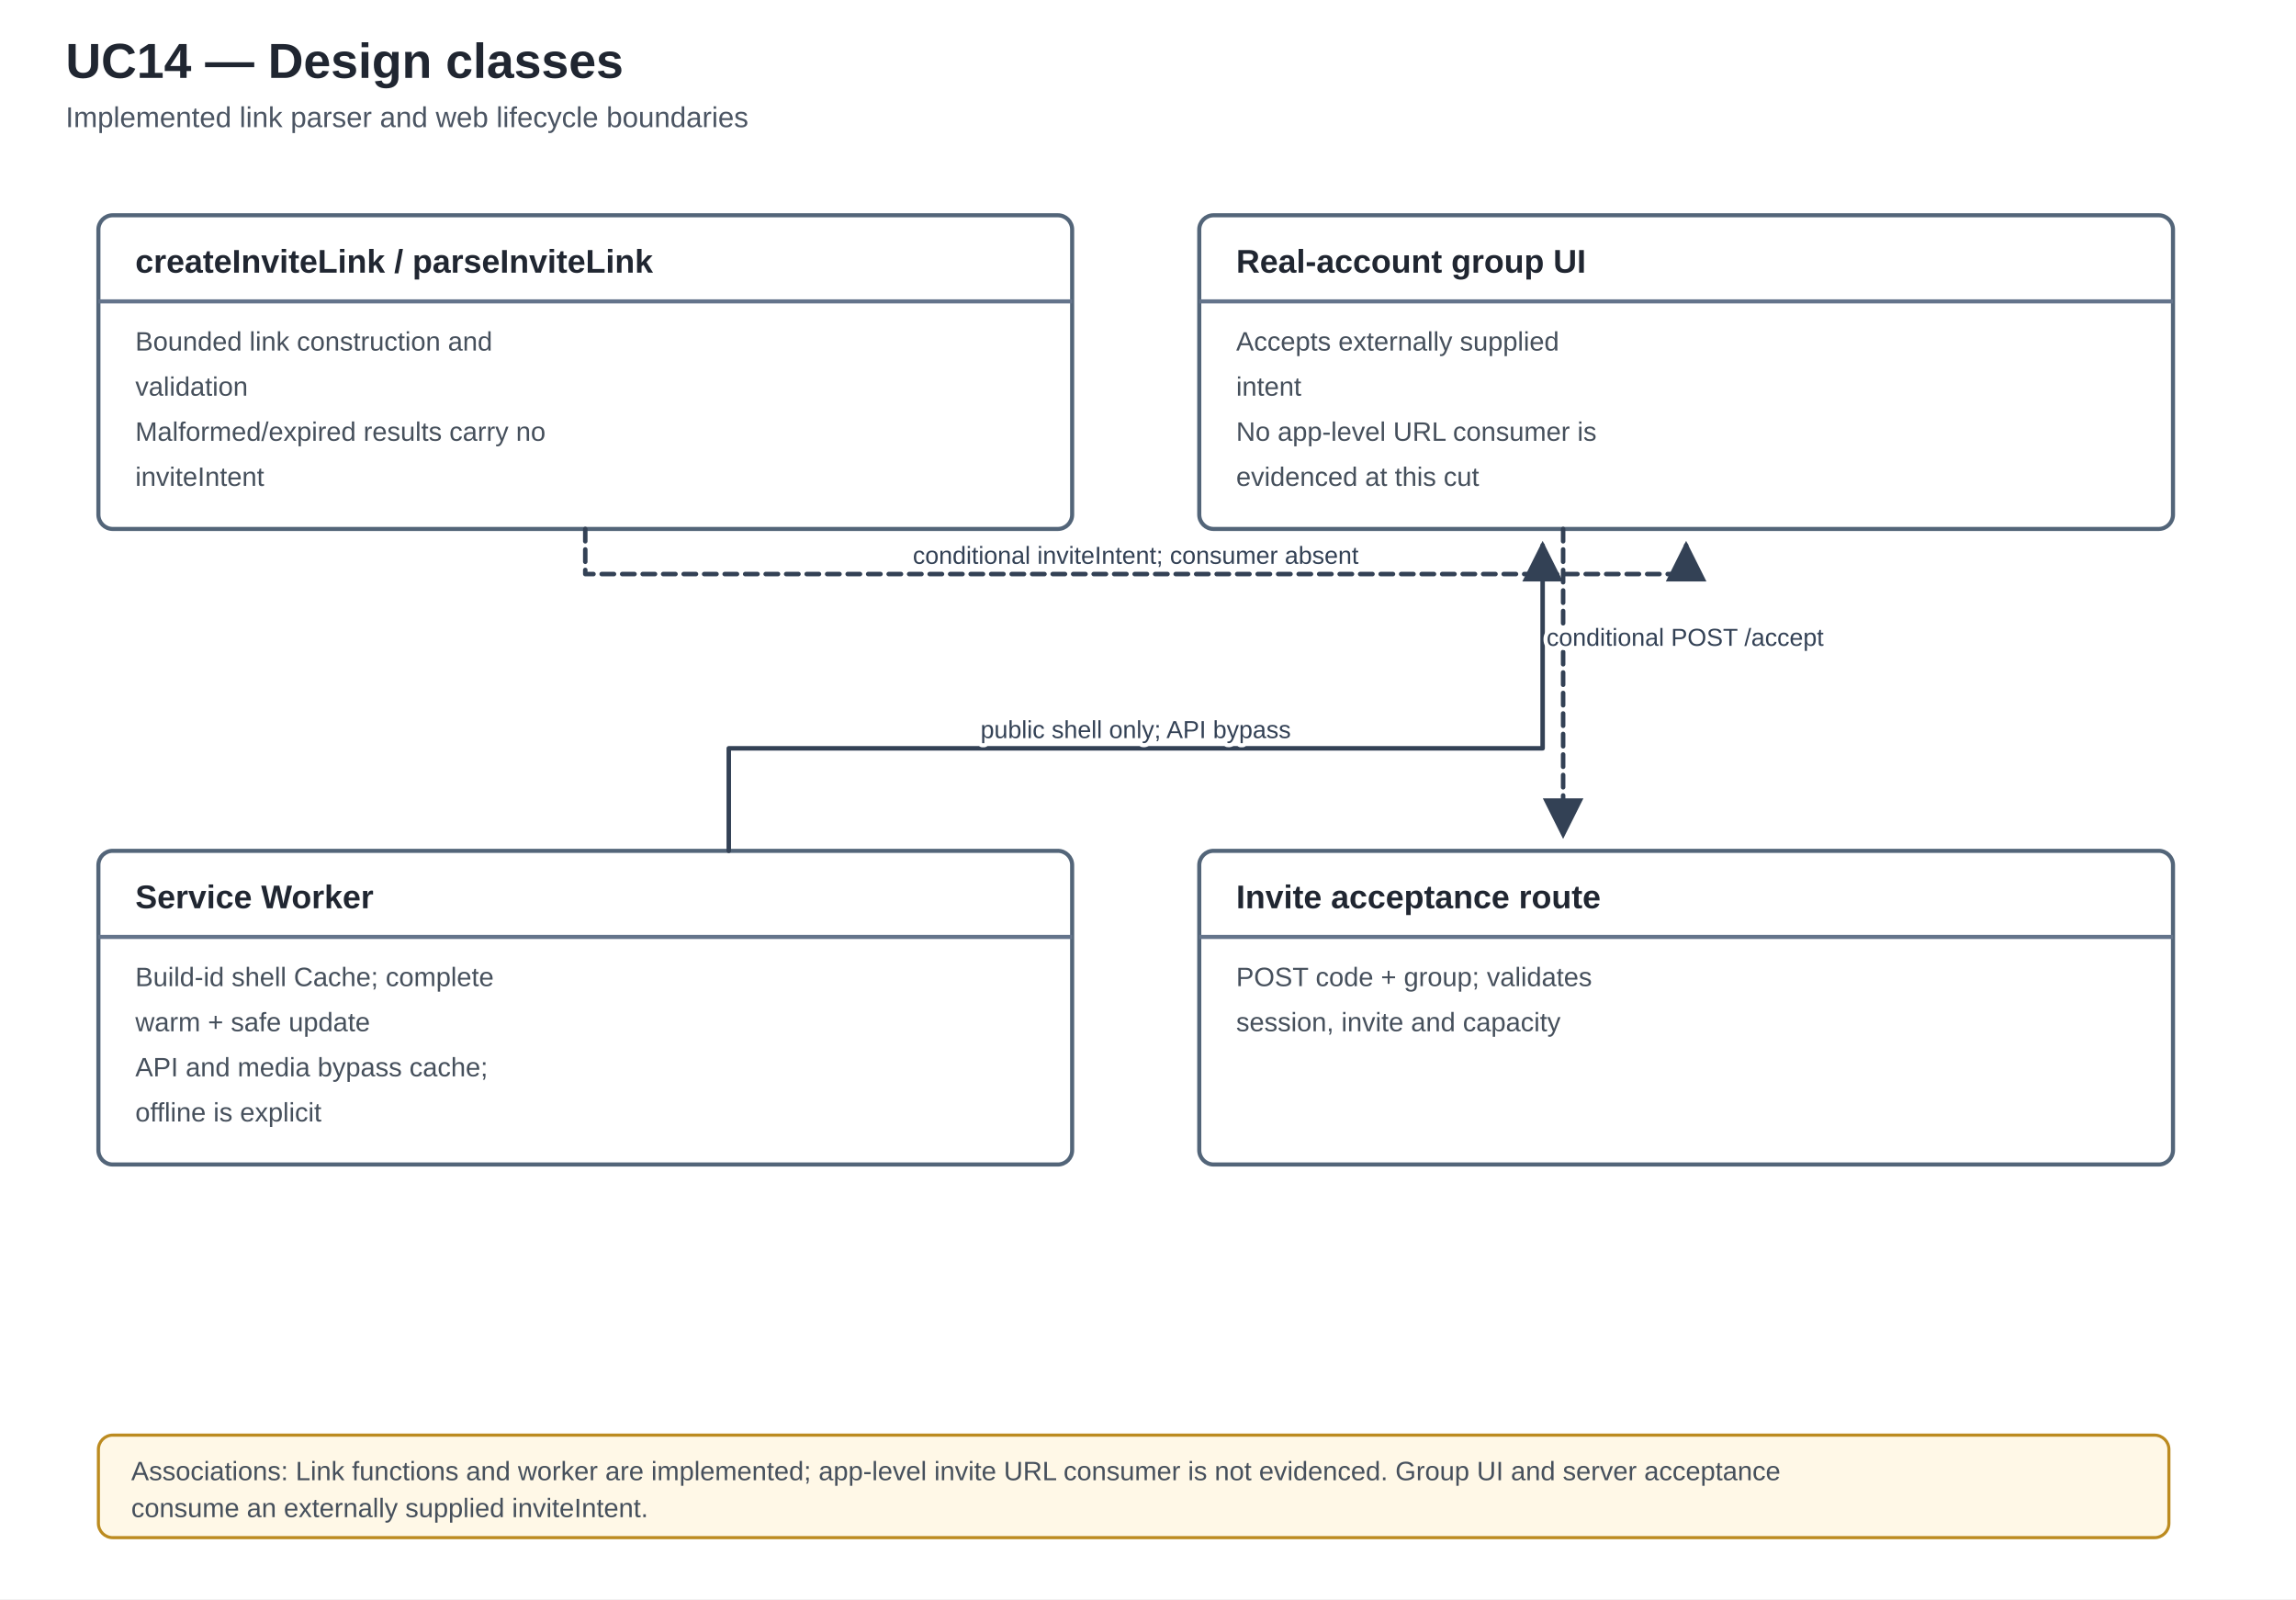
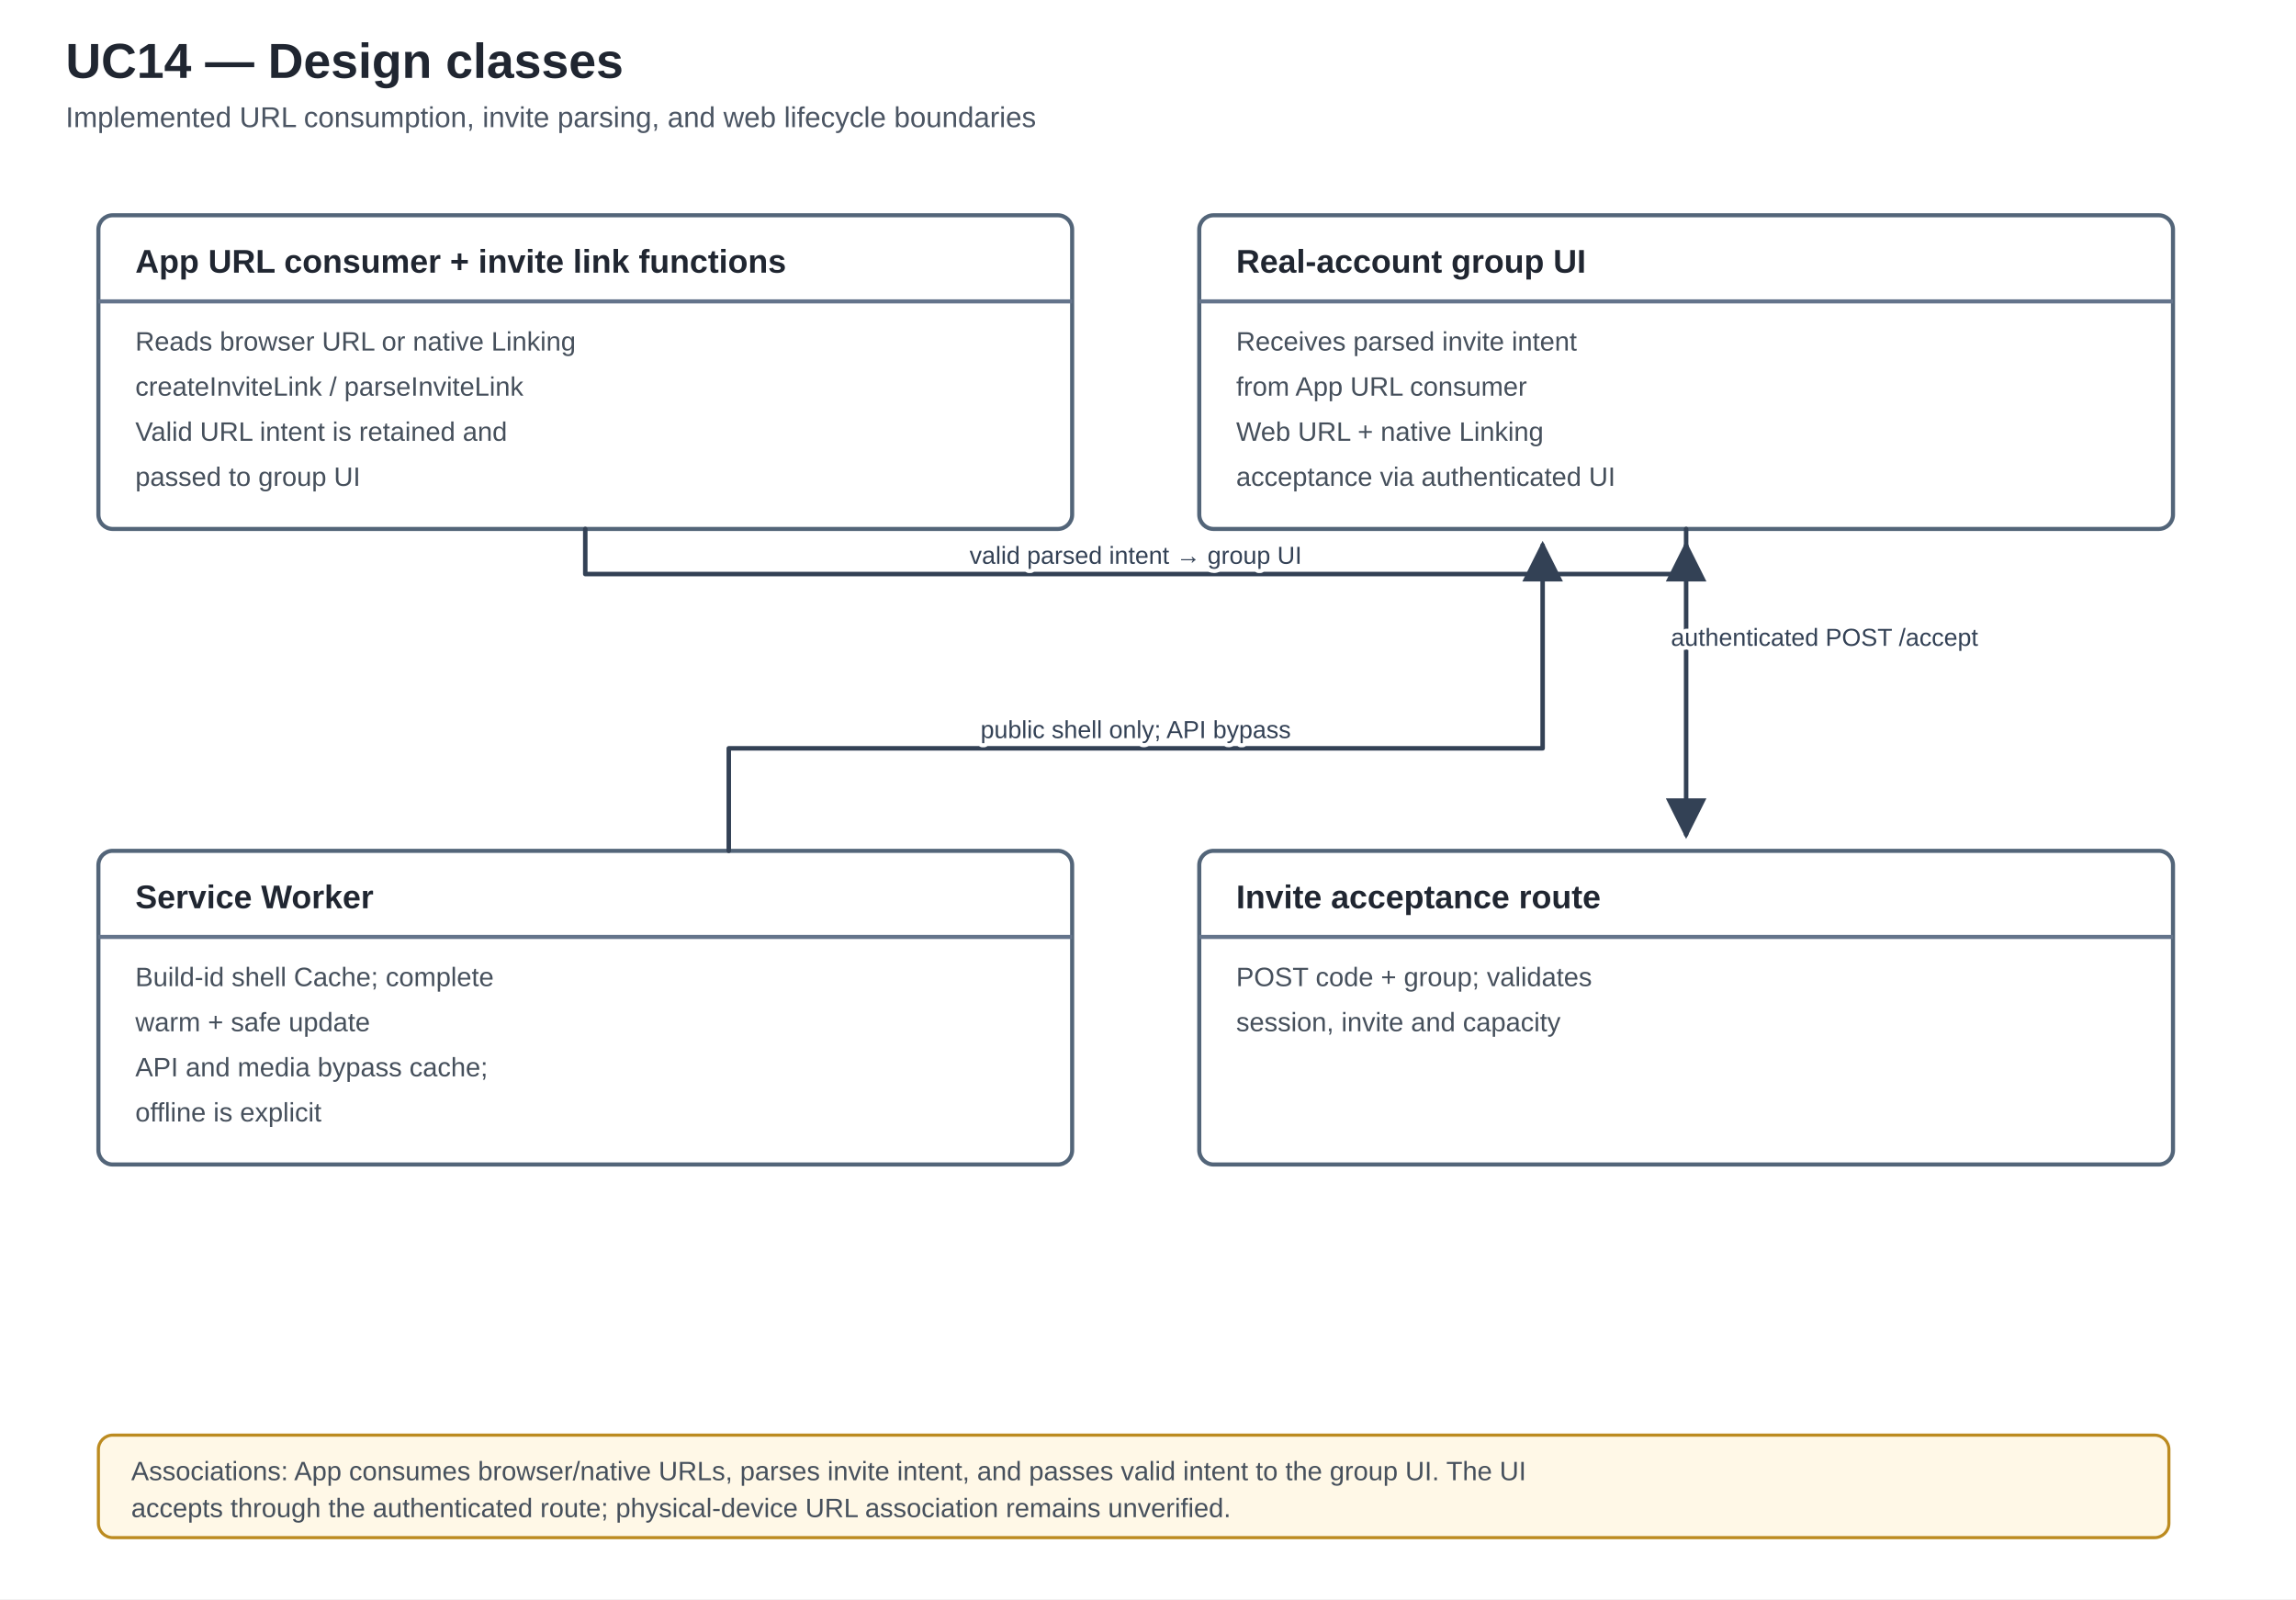
<svg xmlns="http://www.w3.org/2000/svg" width="1120" height="780" viewBox="0 0 1120 780">
  <defs>
    <marker id="class-arrow" markerWidth="9" markerHeight="9" refX="8" refY="4.5" orient="auto">
      <path d="M0,0 L9,4.5 L0,9 z" fill="#334155" />
    </marker>
  </defs>
  <style>text{font-family:Arial,Helvetica,sans-serif;fill:#202631}.title{font-size:24px;font-weight:700}.sub{font-size:14px;fill:#4b5563}.actor{fill:#eef3fb;stroke:#3b5b83;stroke-width:2}.box{fill:#fff;stroke:#536579;stroke-width:2}.note{fill:#fff8e7;stroke:#bc8b20;stroke-width:1.5}.lifeline{stroke:#9aa5b1;stroke-width:1.4;stroke-dasharray:6 6}.msg{stroke:#334155;stroke-width:2;fill:none}.ret{stroke:#788493;stroke-width:1.5;stroke-dasharray:5 5;fill:none}.label{font-size:15px}.small{font-size:13px;fill:#46505c}.head{font-size:16px;font-weight:700}.association{stroke:#64748b;stroke-width:2;fill:none}.edge-link{stroke:#334155;stroke-width:2.2;fill:none;stroke-linecap:round;stroke-linejoin:round}.edge-link.conditional{stroke-dasharray:6 4}.edge-label{font-size:12px;fill:#334155;text-anchor:middle;paint-order:stroke fill;stroke:#fff;stroke-width:4px;stroke-linejoin:round}</style>
  <rect width="100%" height="100%" fill="#ffffff" />
  <text class="title" x="32" y="38">UC14 — Design classes</text>
-   <text class="sub" x="32" y="62">Implemented link parser and web lifecycle boundaries</text>
+   <text class="sub" x="32" y="62">Implemented URL consumption, invite parsing, and web lifecycle boundaries</text>
  <rect class="box" x="48" y="105" width="475" height="153" rx="7" />
-   <text class="head" x="66" y="133">createInviteLink / parseInviteLink</text>
+   <text class="head" x="66" y="133">App URL consumer + invite link functions</text>
  <line class="association" x1="48" y1="147" x2="523" y2="147" />
-   <text class="small" x="66" y="171">Bounded link construction and</text>
-   <text class="small" x="66" y="193">validation</text>
-   <text class="small" x="66" y="215">Malformed/expired results carry no</text>
-   <text class="small" x="66" y="237">inviteIntent</text>
+   <text class="small" x="66" y="171">Reads browser URL or native Linking</text>
+   <text class="small" x="66" y="193">createInviteLink / parseInviteLink</text>
+   <text class="small" x="66" y="215">Valid URL intent is retained and</text>
+   <text class="small" x="66" y="237">passed to group UI</text>
  <rect class="box" x="585" y="105" width="475" height="153" rx="7" />
  <text class="head" x="603" y="133">Real-account group UI</text>
  <line class="association" x1="585" y1="147" x2="1060" y2="147" />
-   <text class="small" x="603" y="171">Accepts externally supplied</text>
-   <text class="small" x="603" y="193">intent</text>
-   <text class="small" x="603" y="215">No app-level URL consumer is</text>
-   <text class="small" x="603" y="237">evidenced at this cut</text>
+   <text class="small" x="603" y="171">Receives parsed invite intent</text>
+   <text class="small" x="603" y="193">from App URL consumer</text>
+   <text class="small" x="603" y="215">Web URL + native Linking</text>
+   <text class="small" x="603" y="237">acceptance via authenticated UI</text>
  <rect class="box" x="48" y="415" width="475" height="153" rx="7" />
  <text class="head" x="66" y="443">Service Worker</text>
  <line class="association" x1="48" y1="457" x2="523" y2="457" />
  <text class="small" x="66" y="481">Build-id shell Cache; complete</text>
  <text class="small" x="66" y="503">warm + safe update</text>
  <text class="small" x="66" y="525">API and media bypass cache;</text>
  <text class="small" x="66" y="547">offline is explicit</text>
  <rect class="box" x="585" y="415" width="475" height="153" rx="7" />
  <text class="head" x="603" y="443">Invite acceptance route</text>
  <line class="association" x1="585" y1="457" x2="1060" y2="457" />
  <text class="small" x="603" y="481">POST code + group; validates</text>
  <text class="small" x="603" y="503">session, invite and capacity</text>
  <g aria-label="Class dependencies and associations">
-     <path class="edge-link conditional" d="M 285.5 258 V 280 H 822.5 V 266" marker-end="url(#class-arrow)" />
-     <path class="edge-link conditional" d="M 762.5 258 V 320 H 762.5 V 407" marker-end="url(#class-arrow)" />
+     <path class="edge-link" d="M 285.5 258 V 280 H 822.5 V 266" marker-end="url(#class-arrow)" />
+     <path class="edge-link" d="M 822.5 258 V 320 H 822.5 V 407" marker-end="url(#class-arrow)" />
    <path class="edge-link" d="M 355.5 415 V 365 H 752.5 V 266" marker-end="url(#class-arrow)" />
-     <text class="edge-label" x="554" y="275">conditional inviteIntent; consumer absent</text>
-     <text class="edge-label" x="822" y="315">conditional POST /accept</text>
+     <text class="edge-label" x="554" y="275">valid parsed intent → group UI</text>
+     <text class="edge-label" x="890" y="315">authenticated POST /accept</text>
    <text class="edge-label" x="554" y="360">public shell only; API bypass</text>
  </g>
  <rect class="note" x="48" y="700" width="1010" height="50" rx="7" />
-   <text class="small" x="64" y="722">Associations: Link functions and worker are implemented; app-level invite URL consumer is not evidenced. Group UI and server acceptance</text>
-   <text class="small" x="64" y="740">consume an externally supplied inviteIntent.</text>
+   <text class="small" x="64" y="722">Associations: App consumes browser/native URLs, parses invite intent, and passes valid intent to the group UI. The UI</text>
+   <text class="small" x="64" y="740">accepts through the authenticated route; physical-device URL association remains unverified.</text>
</svg>
